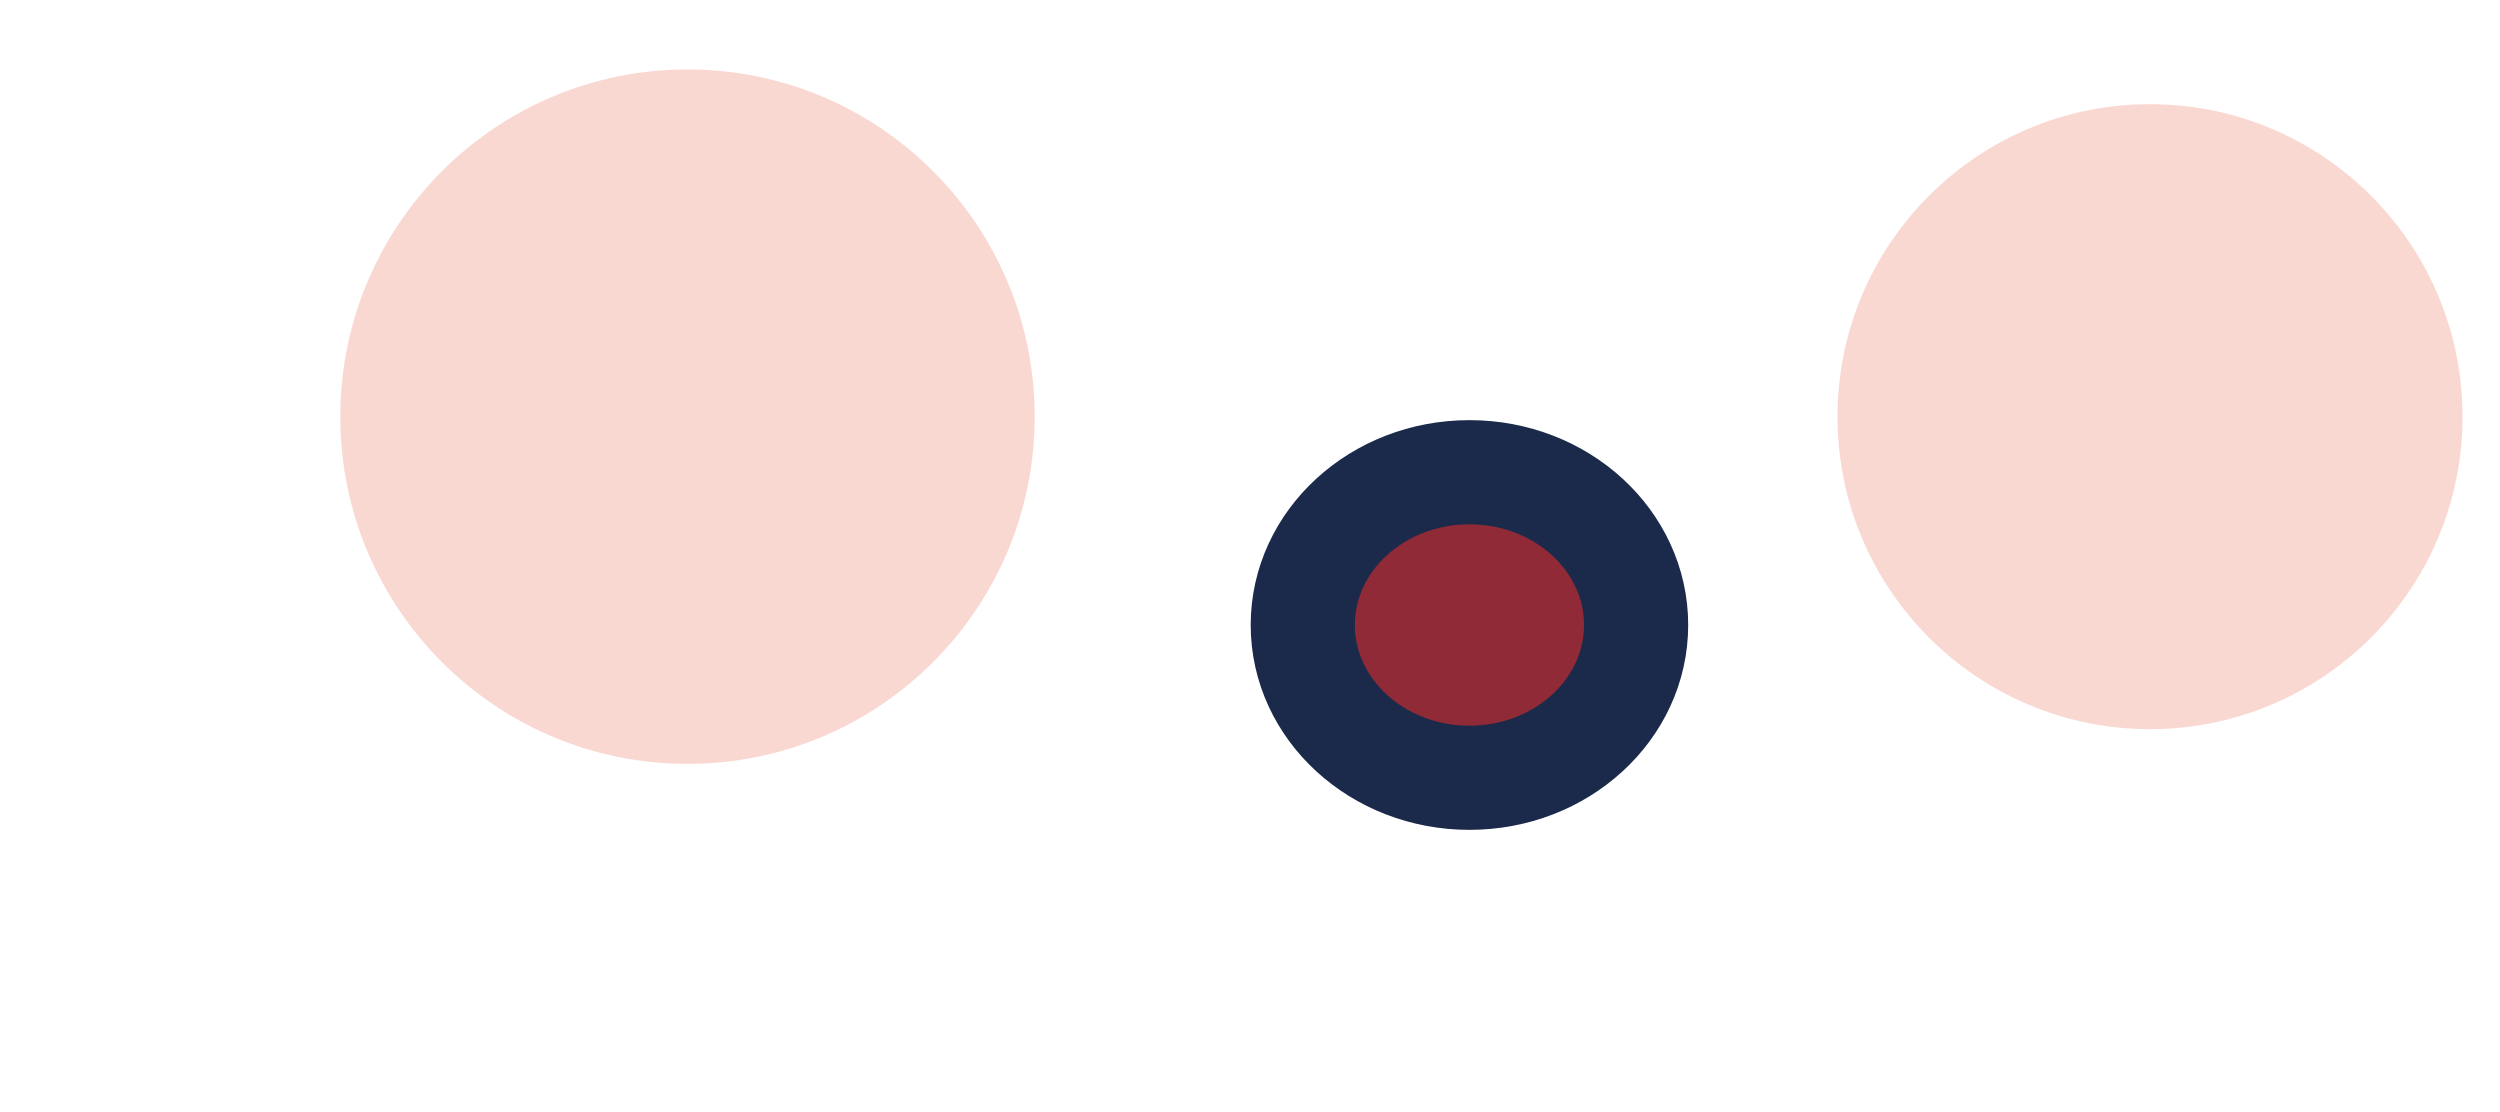
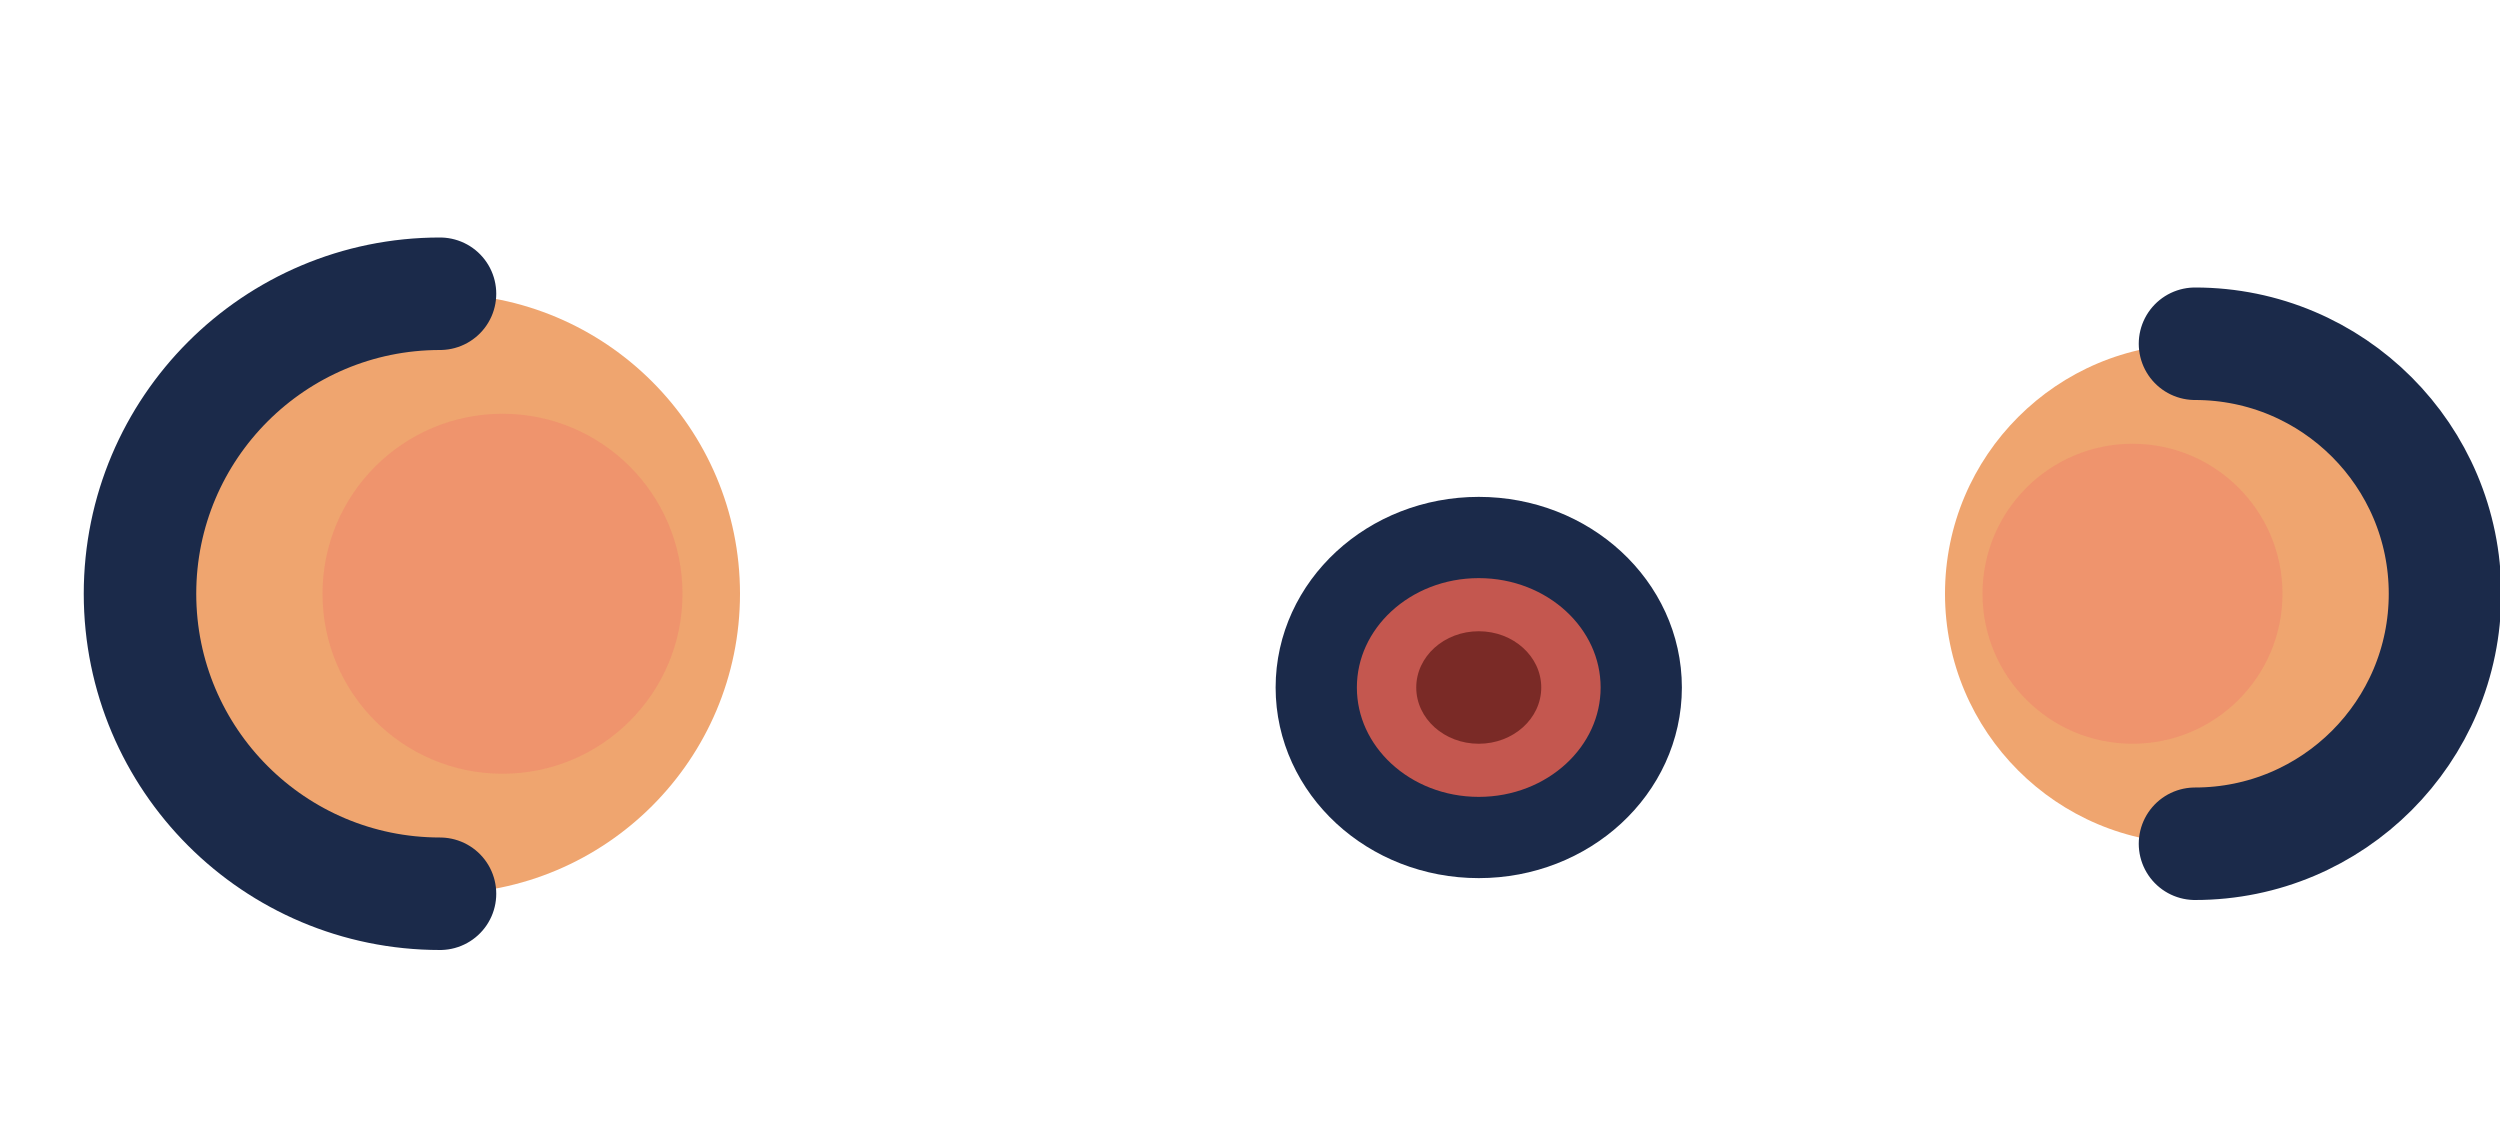
- <svg xmlns="http://www.w3.org/2000/svg" width="36" height="16" viewBox="0 0 36 16">
-   <g transform="translate(18 75.92)">
-     <ellipse cx="3.16" cy="-66.92" rx="2.4" ry="2.2" fill="#8f2a36" stroke="#1b2a4a" stroke-width="1.5" />
-     <circle cx="-8.1" cy="-69.92" r="5" fill="#f2907e" opacity="0.35" />
-     <circle cx="12.96" cy="-69.92" r="4.5" fill="#f2907e" opacity="0.35" />
+ <svg xmlns="http://www.w3.org/2000/svg" width="40" height="18" viewBox="0 0 40 18">
+   <g transform="translate(20 77.92)">
+     <circle cx="-12.96" cy="-68.42" r="4.8" fill="#efa56f" />
+     <path d="M -12.96 -73.22 A 4.8 4.8 0 0 0 -12.96 -63.62" fill="none" stroke="#1b2a4a" stroke-width="1.8" stroke-linecap="round" />
+     <circle cx="-11.96" cy="-68.42" r="2.88" fill="#f07f6a" opacity="0.45" />
+     <circle cx="15.12" cy="-68.42" r="4" fill="#efa56f" />
+     <path d="M 15.12 -72.42 A 4 4 0 0 1 15.12 -64.42" fill="none" stroke="#1b2a4a" stroke-width="1.8" stroke-linecap="round" />
+     <circle cx="14.12" cy="-68.42" r="2.4" fill="#f07f6a" opacity="0.45" />
+     <ellipse cx="3.66" cy="-66.92" rx="2.6" ry="2.4" fill="#c4574f" stroke="#1b2a4a" stroke-width="1.3" />
+     <ellipse cx="3.66" cy="-66.92" rx="1" ry="0.9" fill="#7a2a26" />
  </g>
</svg>
